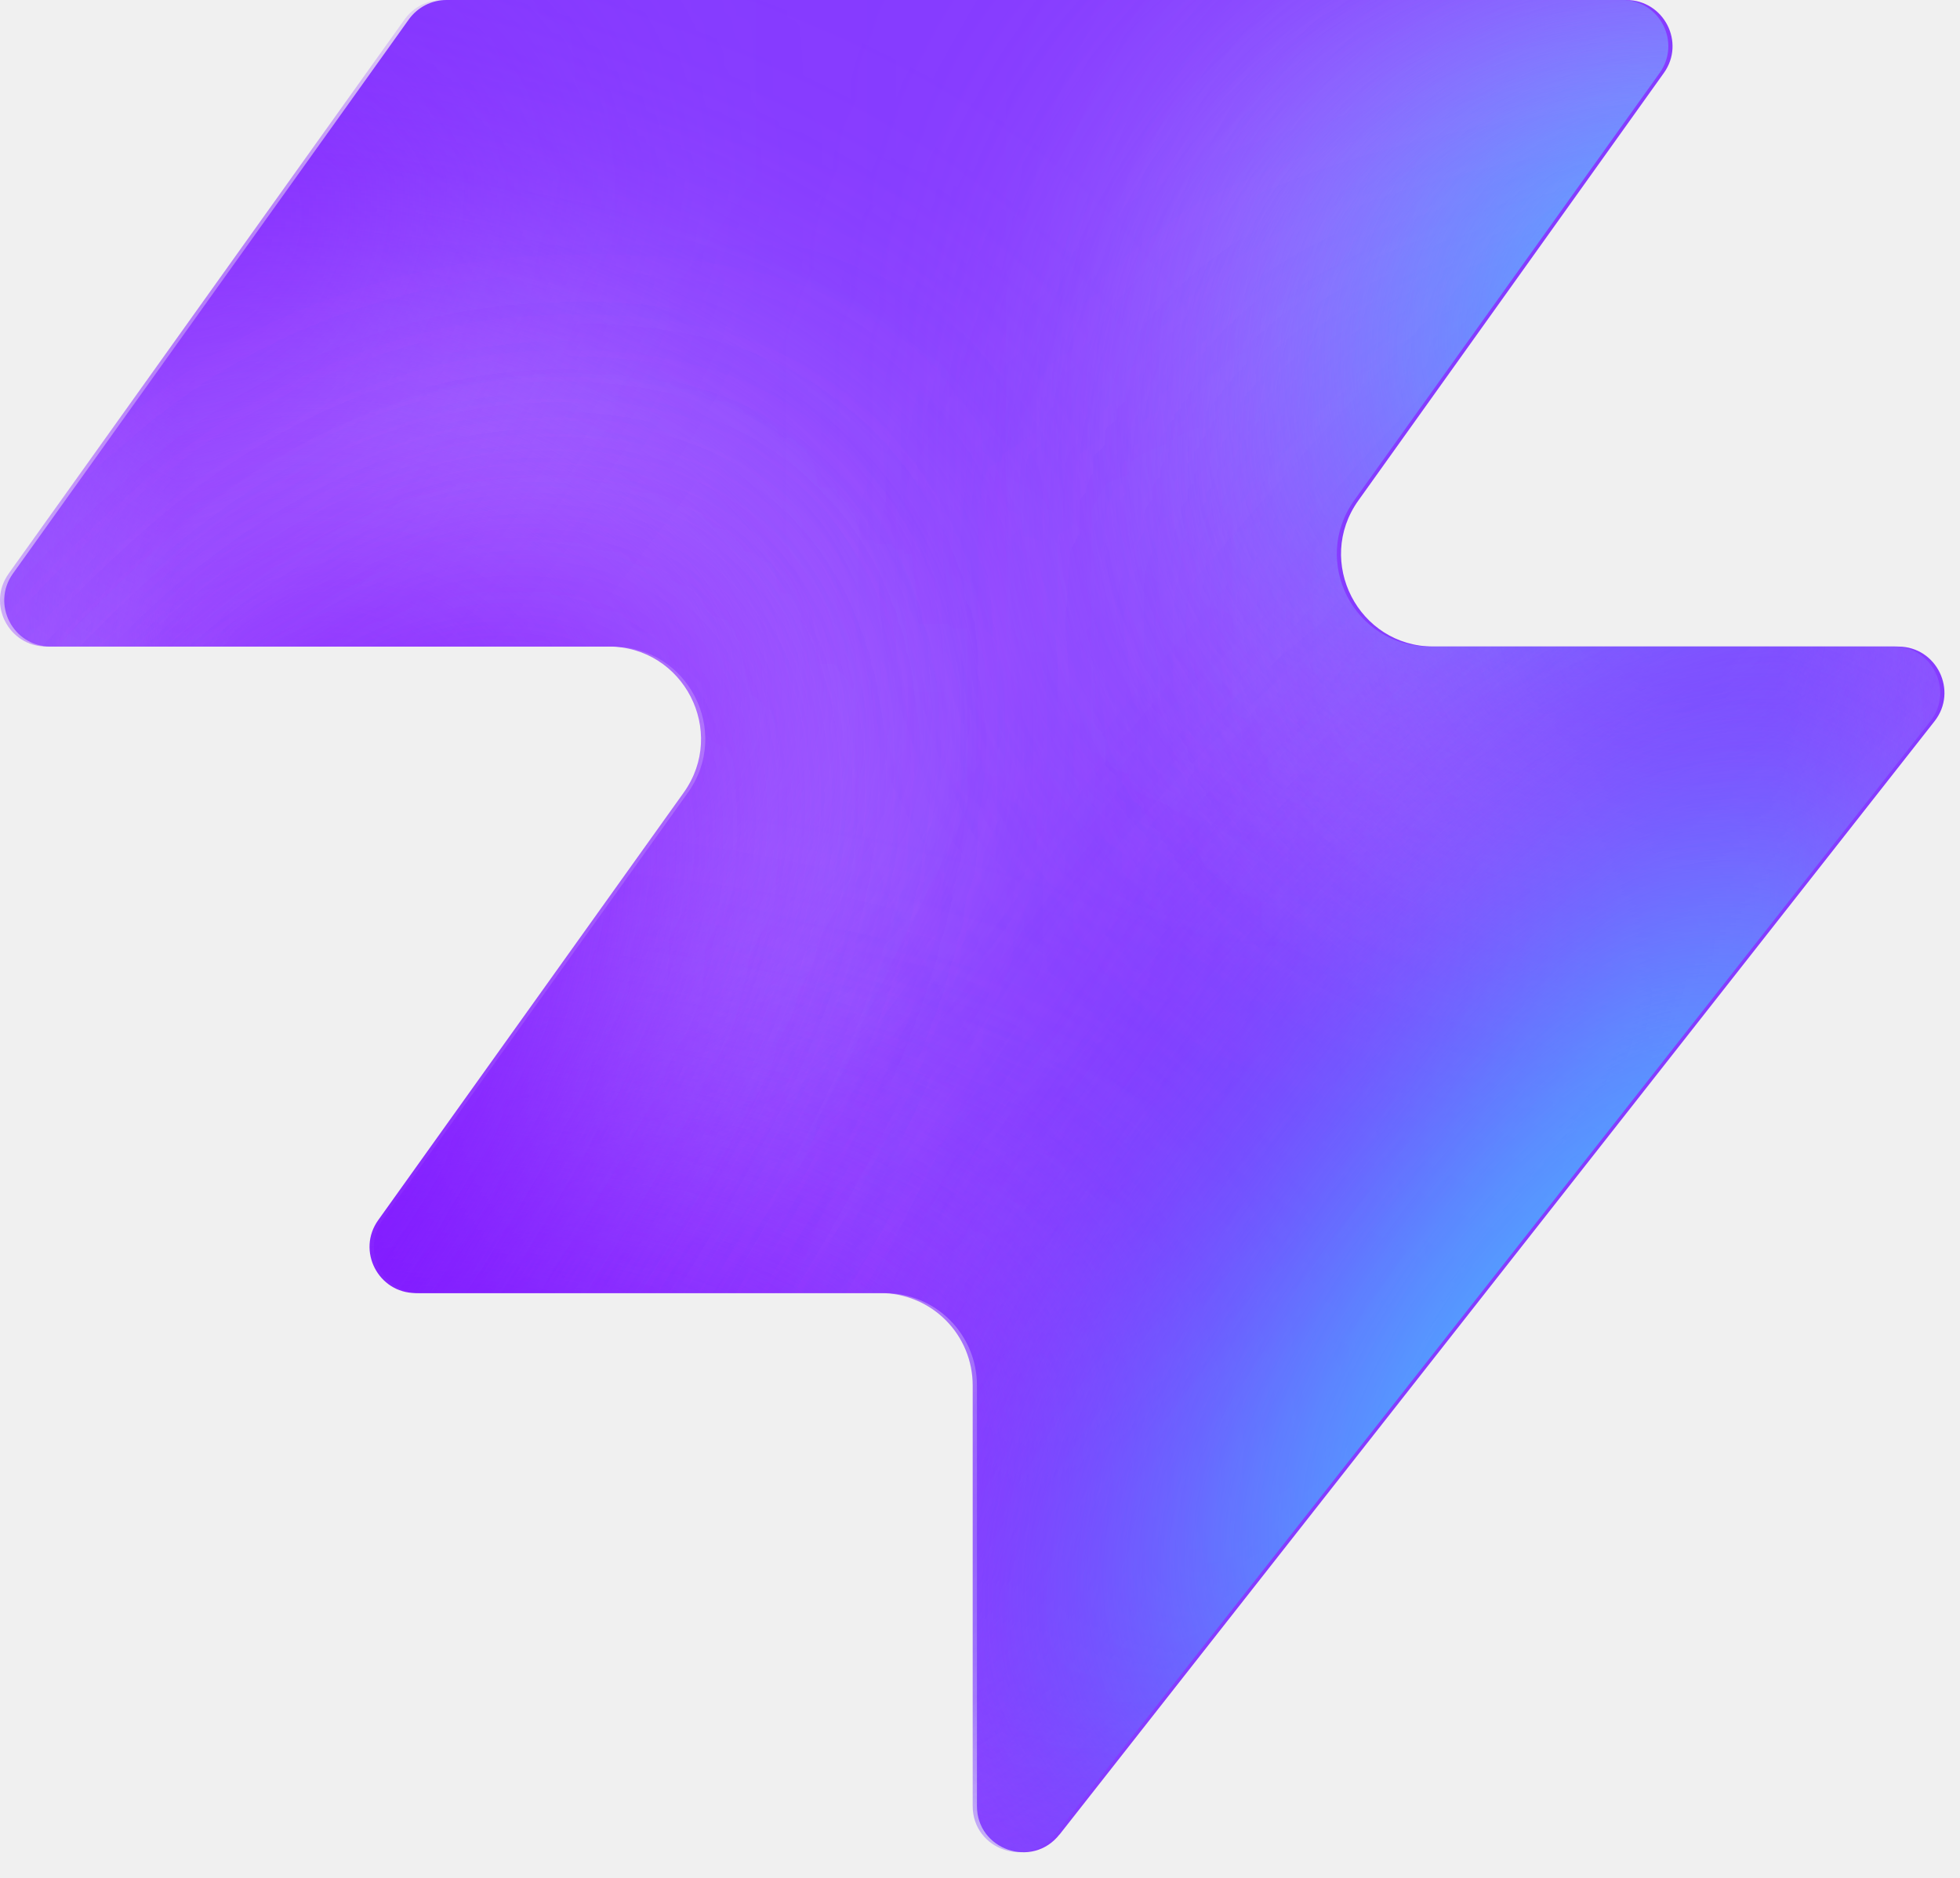
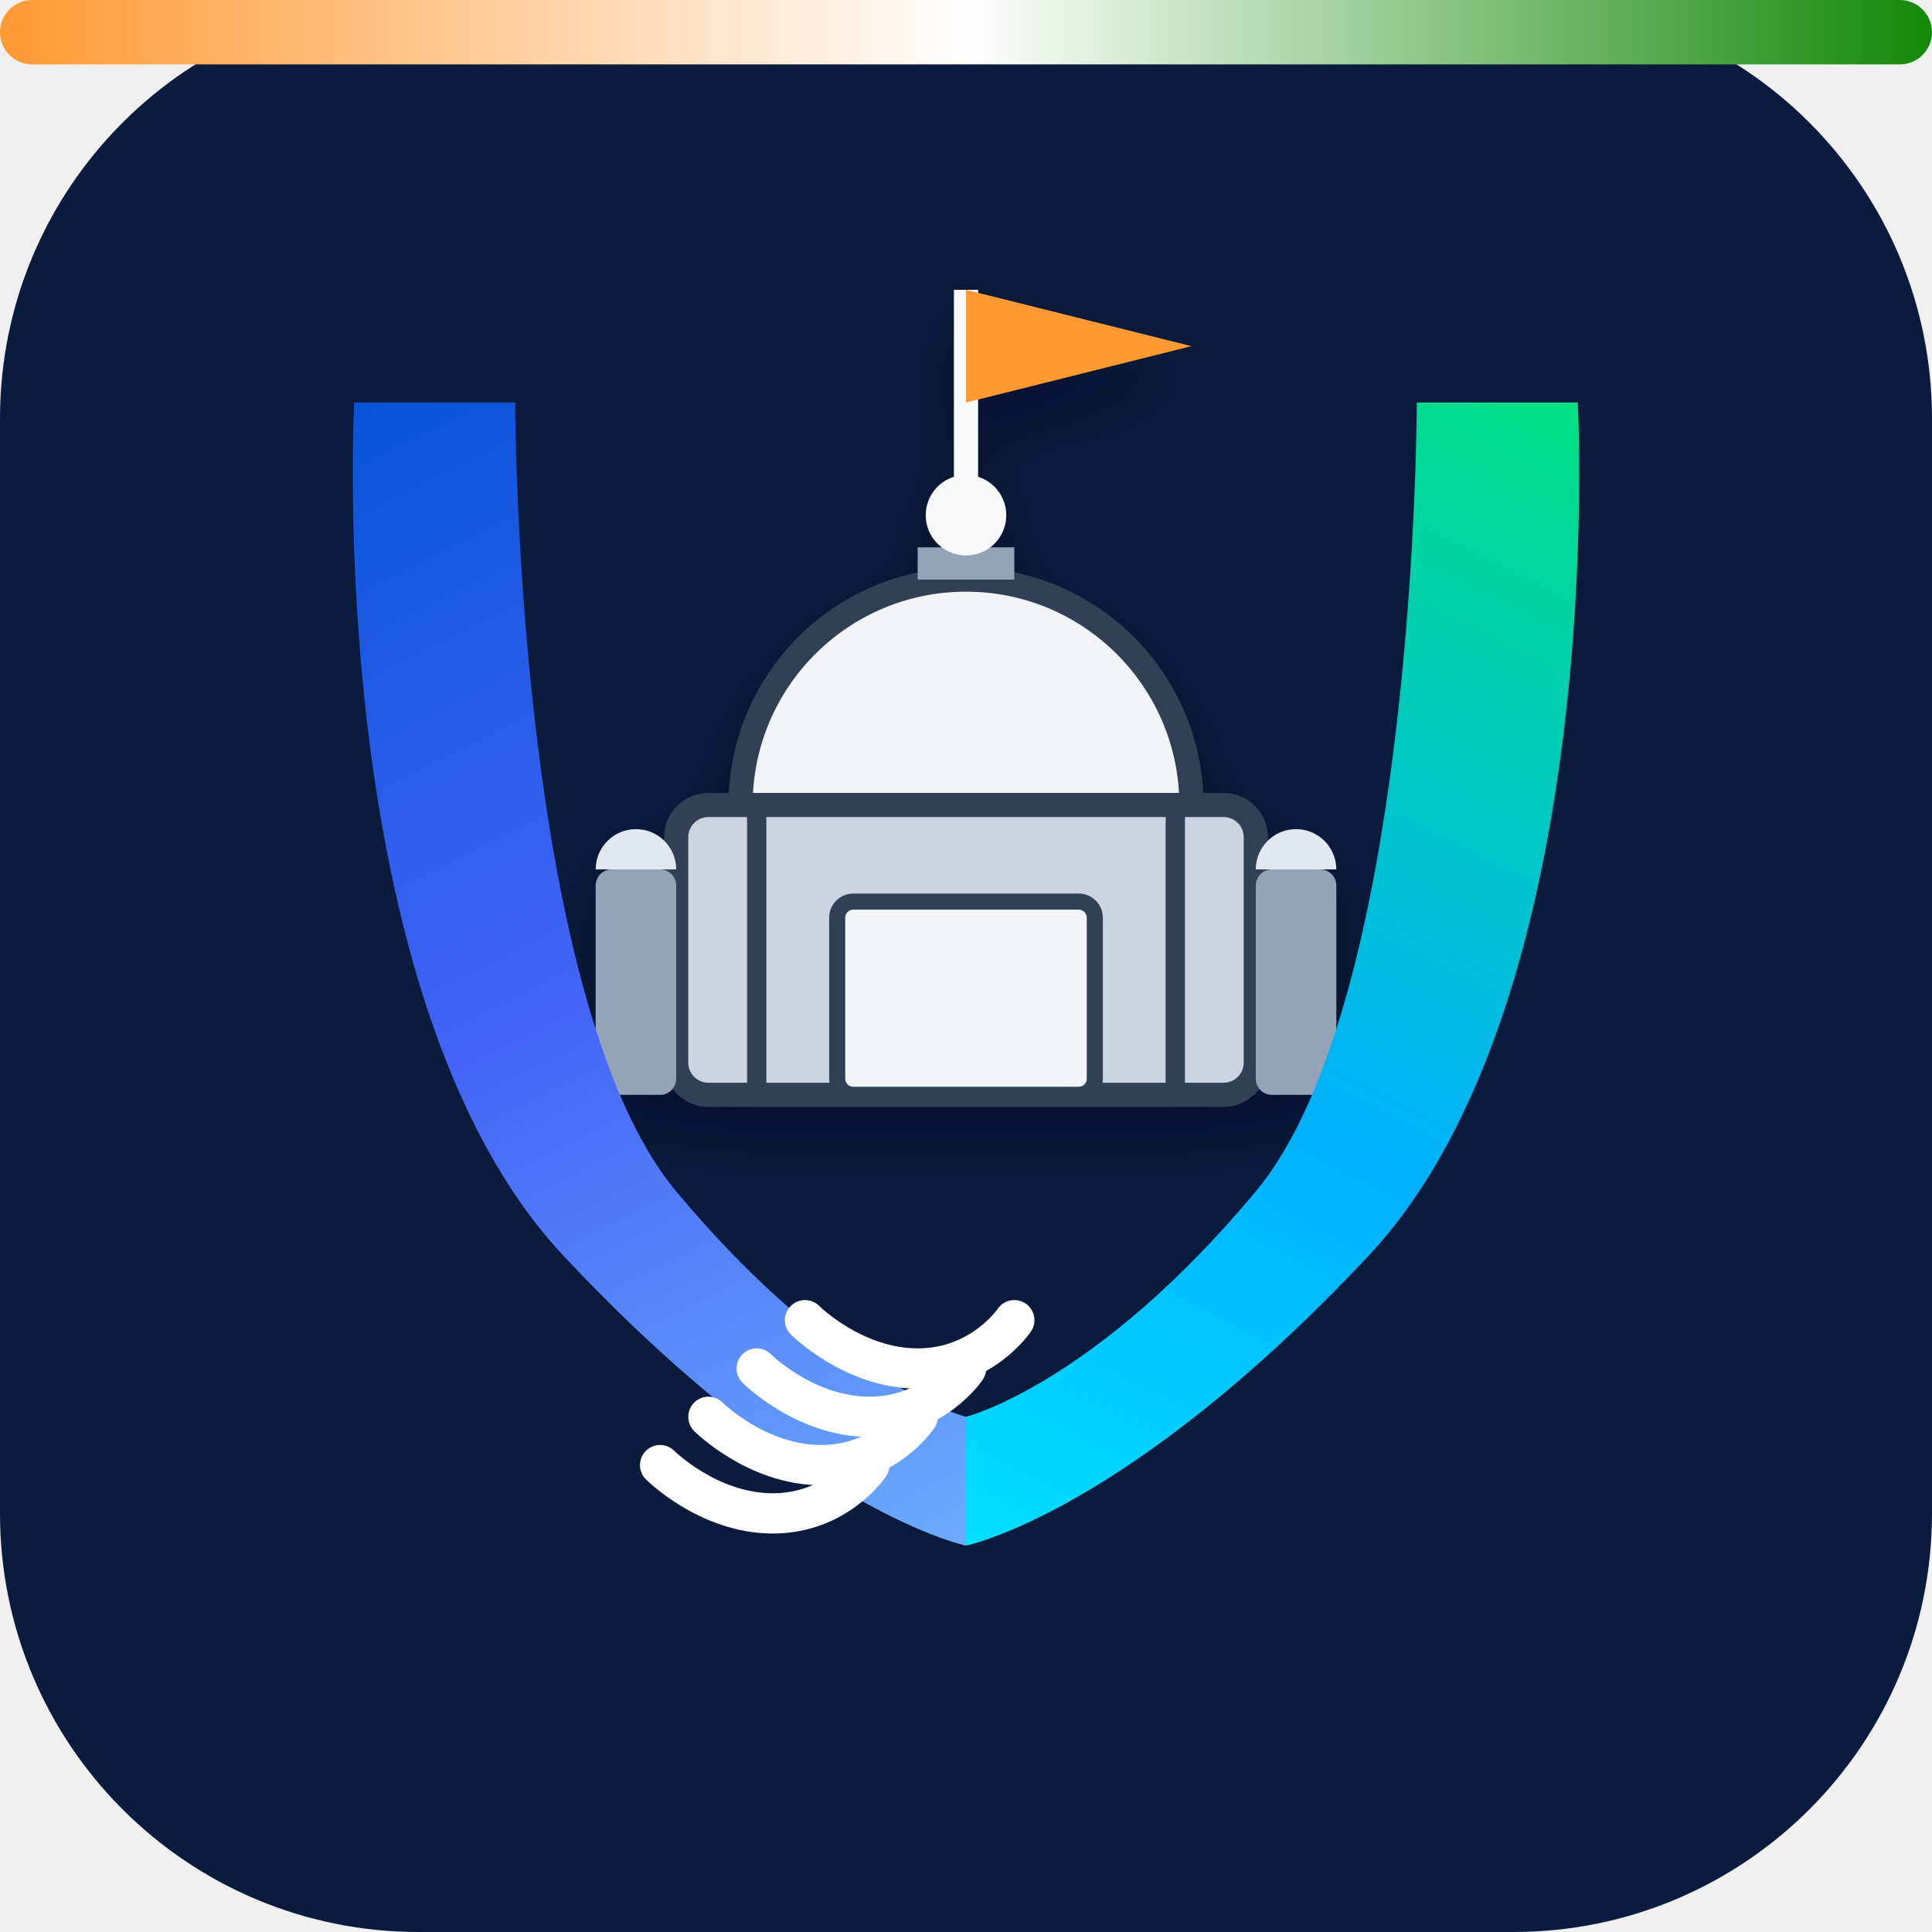
- <svg xmlns="http://www.w3.org/2000/svg" width="48" height="46" fill="none" viewBox="0 0 48 46">
-   <path fill="#863bff" d="M25.946 44.938c-.664.845-2.021.375-2.021-.698V33.937a2.26 2.26 0 0 0-2.262-2.262H10.287c-.92 0-1.456-1.04-.92-1.788l7.48-10.471c1.07-1.497 0-3.578-1.842-3.578H1.237c-.92 0-1.456-1.04-.92-1.788L10.013.474c.214-.297.556-.474.92-.474h28.894c.92 0 1.456 1.04.92 1.788l-7.48 10.471c-1.07 1.498 0 3.579 1.842 3.579h11.377c.943 0 1.473 1.088.89 1.83L25.947 44.94z" style="fill:#863bff;fill:color(display-p3 .525 .23 1);fill-opacity:1" />
-   <mask id="a" width="48" height="46" x="0" y="0" maskUnits="userSpaceOnUse" style="mask-type:alpha">
-     <path fill="#000" d="M25.842 44.938c-.664.844-2.021.375-2.021-.698V33.937a2.26 2.26 0 0 0-2.262-2.262H10.183c-.92 0-1.456-1.04-.92-1.788l7.48-10.471c1.07-1.498 0-3.579-1.842-3.579H1.133c-.92 0-1.456-1.04-.92-1.787L9.91.473c.214-.297.556-.474.92-.474h28.894c.92 0 1.456 1.04.92 1.788l-7.48 10.471c-1.07 1.498 0 3.578 1.842 3.578h11.377c.943 0 1.473 1.088.89 1.832L25.843 44.94z" style="fill:#000;fill-opacity:1" />
-   </mask>
-   <g mask="url(#a)">
-     <g filter="url(#b)">
-       <ellipse cx="5.508" cy="14.704" fill="#ede6ff" rx="5.508" ry="14.704" style="fill:#ede6ff;fill:color(display-p3 .927 .903 1);fill-opacity:1" transform="matrix(.00324 1 1 -.00324 -4.47 31.516)" />
-     </g>
-     <g filter="url(#c)">
-       <ellipse cx="10.399" cy="29.851" fill="#ede6ff" rx="10.399" ry="29.851" style="fill:#ede6ff;fill:color(display-p3 .927 .903 1);fill-opacity:1" transform="matrix(.00324 1 1 -.00324 -39.328 7.883)" />
-     </g>
-     <g filter="url(#d)">
-       <ellipse cx="5.508" cy="30.487" fill="#7e14ff" rx="5.508" ry="30.487" style="fill:#7e14ff;fill:color(display-p3 .492 .077 1);fill-opacity:1" transform="rotate(89.814 -25.913 -14.639)scale(1 -1)" />
-     </g>
-     <g filter="url(#e)">
-       <ellipse cx="5.508" cy="30.599" fill="#7e14ff" rx="5.508" ry="30.599" style="fill:#7e14ff;fill:color(display-p3 .492 .077 1);fill-opacity:1" transform="rotate(89.814 -32.644 -3.334)scale(1 -1)" />
-     </g>
-     <g filter="url(#f)">
-       <ellipse cx="5.508" cy="30.599" fill="#7e14ff" rx="5.508" ry="30.599" style="fill:#7e14ff;fill:color(display-p3 .492 .077 1);fill-opacity:1" transform="matrix(.00324 1 1 -.00324 -34.34 30.47)" />
-     </g>
-     <g filter="url(#g)">
-       <ellipse cx="14.072" cy="22.078" fill="#ede6ff" rx="14.072" ry="22.078" style="fill:#ede6ff;fill:color(display-p3 .927 .903 1);fill-opacity:1" transform="rotate(93.35 24.506 48.493)scale(-1 1)" />
-     </g>
-     <g filter="url(#h)">
-       <ellipse cx="3.47" cy="21.501" fill="#7e14ff" rx="3.47" ry="21.501" style="fill:#7e14ff;fill:color(display-p3 .492 .077 1);fill-opacity:1" transform="rotate(89.009 28.708 47.59)scale(-1 1)" />
-     </g>
-     <g filter="url(#i)">
-       <ellipse cx="3.47" cy="21.501" fill="#7e14ff" rx="3.47" ry="21.501" style="fill:#7e14ff;fill:color(display-p3 .492 .077 1);fill-opacity:1" transform="rotate(89.009 28.708 47.59)scale(-1 1)" />
-     </g>
-     <g filter="url(#j)">
-       <ellipse cx=".387" cy="8.972" fill="#7e14ff" rx="4.407" ry="29.108" style="fill:#7e14ff;fill:color(display-p3 .492 .077 1);fill-opacity:1" transform="rotate(39.51 .387 8.972)" />
-     </g>
-     <g filter="url(#k)">
-       <ellipse cx="47.523" cy="-6.092" fill="#7e14ff" rx="4.407" ry="29.108" style="fill:#7e14ff;fill:color(display-p3 .492 .077 1);fill-opacity:1" transform="rotate(37.892 47.523 -6.092)" />
-     </g>
-     <g filter="url(#l)">
-       <ellipse cx="41.412" cy="6.333" fill="#47bfff" rx="5.971" ry="9.665" style="fill:#47bfff;fill:color(display-p3 .28 .748 1);fill-opacity:1" transform="rotate(37.892 41.412 6.333)" />
-     </g>
-     <g filter="url(#m)">
-       <ellipse cx="-1.879" cy="38.332" fill="#7e14ff" rx="4.407" ry="29.108" style="fill:#7e14ff;fill:color(display-p3 .492 .077 1);fill-opacity:1" transform="rotate(37.892 -1.88 38.332)" />
-     </g>
-     <g filter="url(#n)">
-       <ellipse cx="-1.879" cy="38.332" fill="#7e14ff" rx="4.407" ry="29.108" style="fill:#7e14ff;fill:color(display-p3 .492 .077 1);fill-opacity:1" transform="rotate(37.892 -1.88 38.332)" />
-     </g>
-     <g filter="url(#o)">
-       <ellipse cx="35.651" cy="29.907" fill="#7e14ff" rx="4.407" ry="29.108" style="fill:#7e14ff;fill:color(display-p3 .492 .077 1);fill-opacity:1" transform="rotate(37.892 35.651 29.907)" />
-     </g>
-     <g filter="url(#p)">
-       <ellipse cx="38.418" cy="32.4" fill="#47bfff" rx="5.971" ry="15.297" style="fill:#47bfff;fill:color(display-p3 .28 .748 1);fill-opacity:1" transform="rotate(37.892 38.418 32.4)" />
-     </g>
-   </g>
+ <svg xmlns="http://www.w3.org/2000/svg" viewBox="0 0 120 120" width="120" height="120" fill="none">
  <defs>
-     <filter id="b" width="60.045" height="41.654" x="-19.77" y="16.149" color-interpolation-filters="sRGB" filterUnits="userSpaceOnUse">
-       <feFlood flood-opacity="0" result="BackgroundImageFix" />
-       <feBlend in="SourceGraphic" in2="BackgroundImageFix" result="shape" />
-       <feGaussianBlur result="effect1_foregroundBlur_2002_17158" stdDeviation="7.659" />
-     </filter>
-     <filter id="c" width="90.34" height="51.437" x="-54.613" y="-7.533" color-interpolation-filters="sRGB" filterUnits="userSpaceOnUse">
-       <feFlood flood-opacity="0" result="BackgroundImageFix" />
-       <feBlend in="SourceGraphic" in2="BackgroundImageFix" result="shape" />
-       <feGaussianBlur result="effect1_foregroundBlur_2002_17158" stdDeviation="7.659" />
-     </filter>
-     <filter id="d" width="79.355" height="29.4" x="-49.64" y="2.03" color-interpolation-filters="sRGB" filterUnits="userSpaceOnUse">
-       <feFlood flood-opacity="0" result="BackgroundImageFix" />
-       <feBlend in="SourceGraphic" in2="BackgroundImageFix" result="shape" />
-       <feGaussianBlur result="effect1_foregroundBlur_2002_17158" stdDeviation="4.596" />
-     </filter>
-     <filter id="e" width="79.579" height="29.4" x="-45.045" y="20.029" color-interpolation-filters="sRGB" filterUnits="userSpaceOnUse">
-       <feFlood flood-opacity="0" result="BackgroundImageFix" />
-       <feBlend in="SourceGraphic" in2="BackgroundImageFix" result="shape" />
-       <feGaussianBlur result="effect1_foregroundBlur_2002_17158" stdDeviation="4.596" />
-     </filter>
-     <filter id="f" width="79.579" height="29.4" x="-43.513" y="21.178" color-interpolation-filters="sRGB" filterUnits="userSpaceOnUse">
-       <feFlood flood-opacity="0" result="BackgroundImageFix" />
-       <feBlend in="SourceGraphic" in2="BackgroundImageFix" result="shape" />
-       <feGaussianBlur result="effect1_foregroundBlur_2002_17158" stdDeviation="4.596" />
-     </filter>
-     <filter id="g" width="74.749" height="58.852" x="15.756" y="-17.901" color-interpolation-filters="sRGB" filterUnits="userSpaceOnUse">
-       <feFlood flood-opacity="0" result="BackgroundImageFix" />
-       <feBlend in="SourceGraphic" in2="BackgroundImageFix" result="shape" />
-       <feGaussianBlur result="effect1_foregroundBlur_2002_17158" stdDeviation="7.659" />
-     </filter>
-     <filter id="h" width="61.377" height="25.362" x="23.548" y="2.284" color-interpolation-filters="sRGB" filterUnits="userSpaceOnUse">
-       <feFlood flood-opacity="0" result="BackgroundImageFix" />
-       <feBlend in="SourceGraphic" in2="BackgroundImageFix" result="shape" />
-       <feGaussianBlur result="effect1_foregroundBlur_2002_17158" stdDeviation="4.596" />
-     </filter>
-     <filter id="i" width="61.377" height="25.362" x="23.548" y="2.284" color-interpolation-filters="sRGB" filterUnits="userSpaceOnUse">
-       <feFlood flood-opacity="0" result="BackgroundImageFix" />
-       <feBlend in="SourceGraphic" in2="BackgroundImageFix" result="shape" />
-       <feGaussianBlur result="effect1_foregroundBlur_2002_17158" stdDeviation="4.596" />
-     </filter>
-     <filter id="j" width="56.045" height="63.649" x="-27.636" y="-22.853" color-interpolation-filters="sRGB" filterUnits="userSpaceOnUse">
-       <feFlood flood-opacity="0" result="BackgroundImageFix" />
-       <feBlend in="SourceGraphic" in2="BackgroundImageFix" result="shape" />
-       <feGaussianBlur result="effect1_foregroundBlur_2002_17158" stdDeviation="4.596" />
-     </filter>
-     <filter id="k" width="54.814" height="64.646" x="20.116" y="-38.415" color-interpolation-filters="sRGB" filterUnits="userSpaceOnUse">
-       <feFlood flood-opacity="0" result="BackgroundImageFix" />
-       <feBlend in="SourceGraphic" in2="BackgroundImageFix" result="shape" />
-       <feGaussianBlur result="effect1_foregroundBlur_2002_17158" stdDeviation="4.596" />
-     </filter>
-     <filter id="l" width="33.541" height="35.313" x="24.641" y="-11.323" color-interpolation-filters="sRGB" filterUnits="userSpaceOnUse">
-       <feFlood flood-opacity="0" result="BackgroundImageFix" />
-       <feBlend in="SourceGraphic" in2="BackgroundImageFix" result="shape" />
-       <feGaussianBlur result="effect1_foregroundBlur_2002_17158" stdDeviation="4.596" />
-     </filter>
-     <filter id="m" width="54.814" height="64.646" x="-29.286" y="6.009" color-interpolation-filters="sRGB" filterUnits="userSpaceOnUse">
-       <feFlood flood-opacity="0" result="BackgroundImageFix" />
-       <feBlend in="SourceGraphic" in2="BackgroundImageFix" result="shape" />
-       <feGaussianBlur result="effect1_foregroundBlur_2002_17158" stdDeviation="4.596" />
-     </filter>
-     <filter id="n" width="54.814" height="64.646" x="-29.286" y="6.009" color-interpolation-filters="sRGB" filterUnits="userSpaceOnUse">
-       <feFlood flood-opacity="0" result="BackgroundImageFix" />
-       <feBlend in="SourceGraphic" in2="BackgroundImageFix" result="shape" />
-       <feGaussianBlur result="effect1_foregroundBlur_2002_17158" stdDeviation="4.596" />
-     </filter>
-     <filter id="o" width="54.814" height="64.646" x="8.244" y="-2.416" color-interpolation-filters="sRGB" filterUnits="userSpaceOnUse">
-       <feFlood flood-opacity="0" result="BackgroundImageFix" />
-       <feBlend in="SourceGraphic" in2="BackgroundImageFix" result="shape" />
-       <feGaussianBlur result="effect1_foregroundBlur_2002_17158" stdDeviation="4.596" />
-     </filter>
-     <filter id="p" width="39.409" height="43.623" x="18.713" y="10.588" color-interpolation-filters="sRGB" filterUnits="userSpaceOnUse">
-       <feFlood flood-opacity="0" result="BackgroundImageFix" />
-       <feBlend in="SourceGraphic" in2="BackgroundImageFix" result="shape" />
-       <feGaussianBlur result="effect1_foregroundBlur_2002_17158" stdDeviation="4.596" />
+     <linearGradient id="unityLeftArm" x1="20" y1="20" x2="60" y2="100" gradientUnits="userSpaceOnUse">
+       <stop offset="0%" stop-color="#0052D4" />
+       <stop offset="50%" stop-color="#4364F7" />
+       <stop offset="100%" stop-color="#6FB1FC" />
+     </linearGradient>
+     <linearGradient id="unityRightArm" x1="100" y1="20" x2="60" y2="100" gradientUnits="userSpaceOnUse">
+       <stop offset="0%" stop-color="#00E676" />
+       <stop offset="60%" stop-color="#00B0FF" />
+       <stop offset="100%" stop-color="#00E5FF" />
+     </linearGradient>
+     <linearGradient id="tricolor" x1="0" y1="0" x2="120" y2="0" gradientUnits="userSpaceOnUse">
+       <stop offset="0%" stop-color="#FF9933" />
+       <stop offset="50%" stop-color="#FFFFFF" />
+       <stop offset="100%" stop-color="#138808" />
+     </linearGradient>
+     <filter id="unityShadow" x="-10%" y="-10%" width="120%" height="120%">
+       <feDropShadow dx="0" dy="2" stdDeviation="2" flood-color="#08101d" flood-opacity="0.4" />
    </filter>
  </defs>
+   <rect width="120" height="120" rx="26" fill="#0B1B3D" />
+   <rect x="0" y="0" width="120" height="4" rx="2" fill="url(#tricolor)" />
+   <g filter="url(#unityShadow)">
+     <path d="M 60 36 A 14 14 0 0 1 74 50 L 46 50 A 14 14 0 0 1 60 36 Z" fill="#F1F5F9" stroke="#334155" stroke-width="1.5" />
+     <path d="M 57 36 L 63 36 L 63 34 L 57 34 Z" fill="#94A3B8" />
+     <circle cx="60" cy="32" r="2.5" fill="#F8FAFC" />
+     <line x1="60" y1="30" x2="60" y2="18" stroke="#F8FAFC" stroke-width="1.5" />
+     <path d="M 60 18 L 74 21.5 L 60 25 Z" fill="#FF9933" />
+     <rect x="42" y="50" width="36" height="18" rx="2" fill="#CBD5E1" stroke="#334155" stroke-width="1.5" />
+     <rect x="52" y="56" width="16" height="12" rx="1" fill="#F1F5F9" stroke="#334155" stroke-width="1" />
+     <line x1="47" y1="50" x2="47" y2="68" stroke="#334155" stroke-width="1.2" />
+     <line x1="73" y1="50" x2="73" y2="68" stroke="#334155" stroke-width="1.2" />
+     <rect x="37" y="54" width="5" height="14" rx="1" fill="#94A3B8" />
+     <path d="M 37 54 A 2.5 2.5 0 0 1 42 54 Z" fill="#E2E8F0" />
+     <rect x="78" y="54" width="5" height="14" rx="1" fill="#94A3B8" />
+     <path d="M 78 54 A 2.5 2.5 0 0 1 83 54 Z" fill="#E2E8F0" />
+   </g>
+   <path d="M 22 25 C 22 25, 20 62, 35 78 C 50 94, 60 96, 60 96 L 60 88 C 60 88, 52 86, 42 74 C 32 62, 32 25, 32 25 Z" fill="url(#unityLeftArm)" />
+   <path d="M 98 25 C 98 25, 100 62, 85 78 C 70 94, 60 96, 60 96 L 60 88 C 60 88, 68 86, 78 74 C 88 62, 88 25, 88 25 Z" fill="url(#unityRightArm)" />
+   <path d="M 50 82 C 50 82, 53 85, 57 85 C 61 85, 63 82, 63 82" stroke="#FFFFFF" stroke-width="2.5" stroke-linecap="round" />
+   <path d="M 47 85 C 47 85, 50 88, 54 88 C 58 88, 60 85, 60 85" stroke="#FFFFFF" stroke-width="2.5" stroke-linecap="round" />
+   <path d="M 44 88 C 44 88, 47 91, 51 91 C 55 91, 57 88, 57 88" stroke="#FFFFFF" stroke-width="2.5" stroke-linecap="round" />
+   <path d="M 41 91 C 41 91, 44 94, 48 94 C 52 94, 54 91, 54 91" stroke="#FFFFFF" stroke-width="2.5" stroke-linecap="round" />
</svg>
